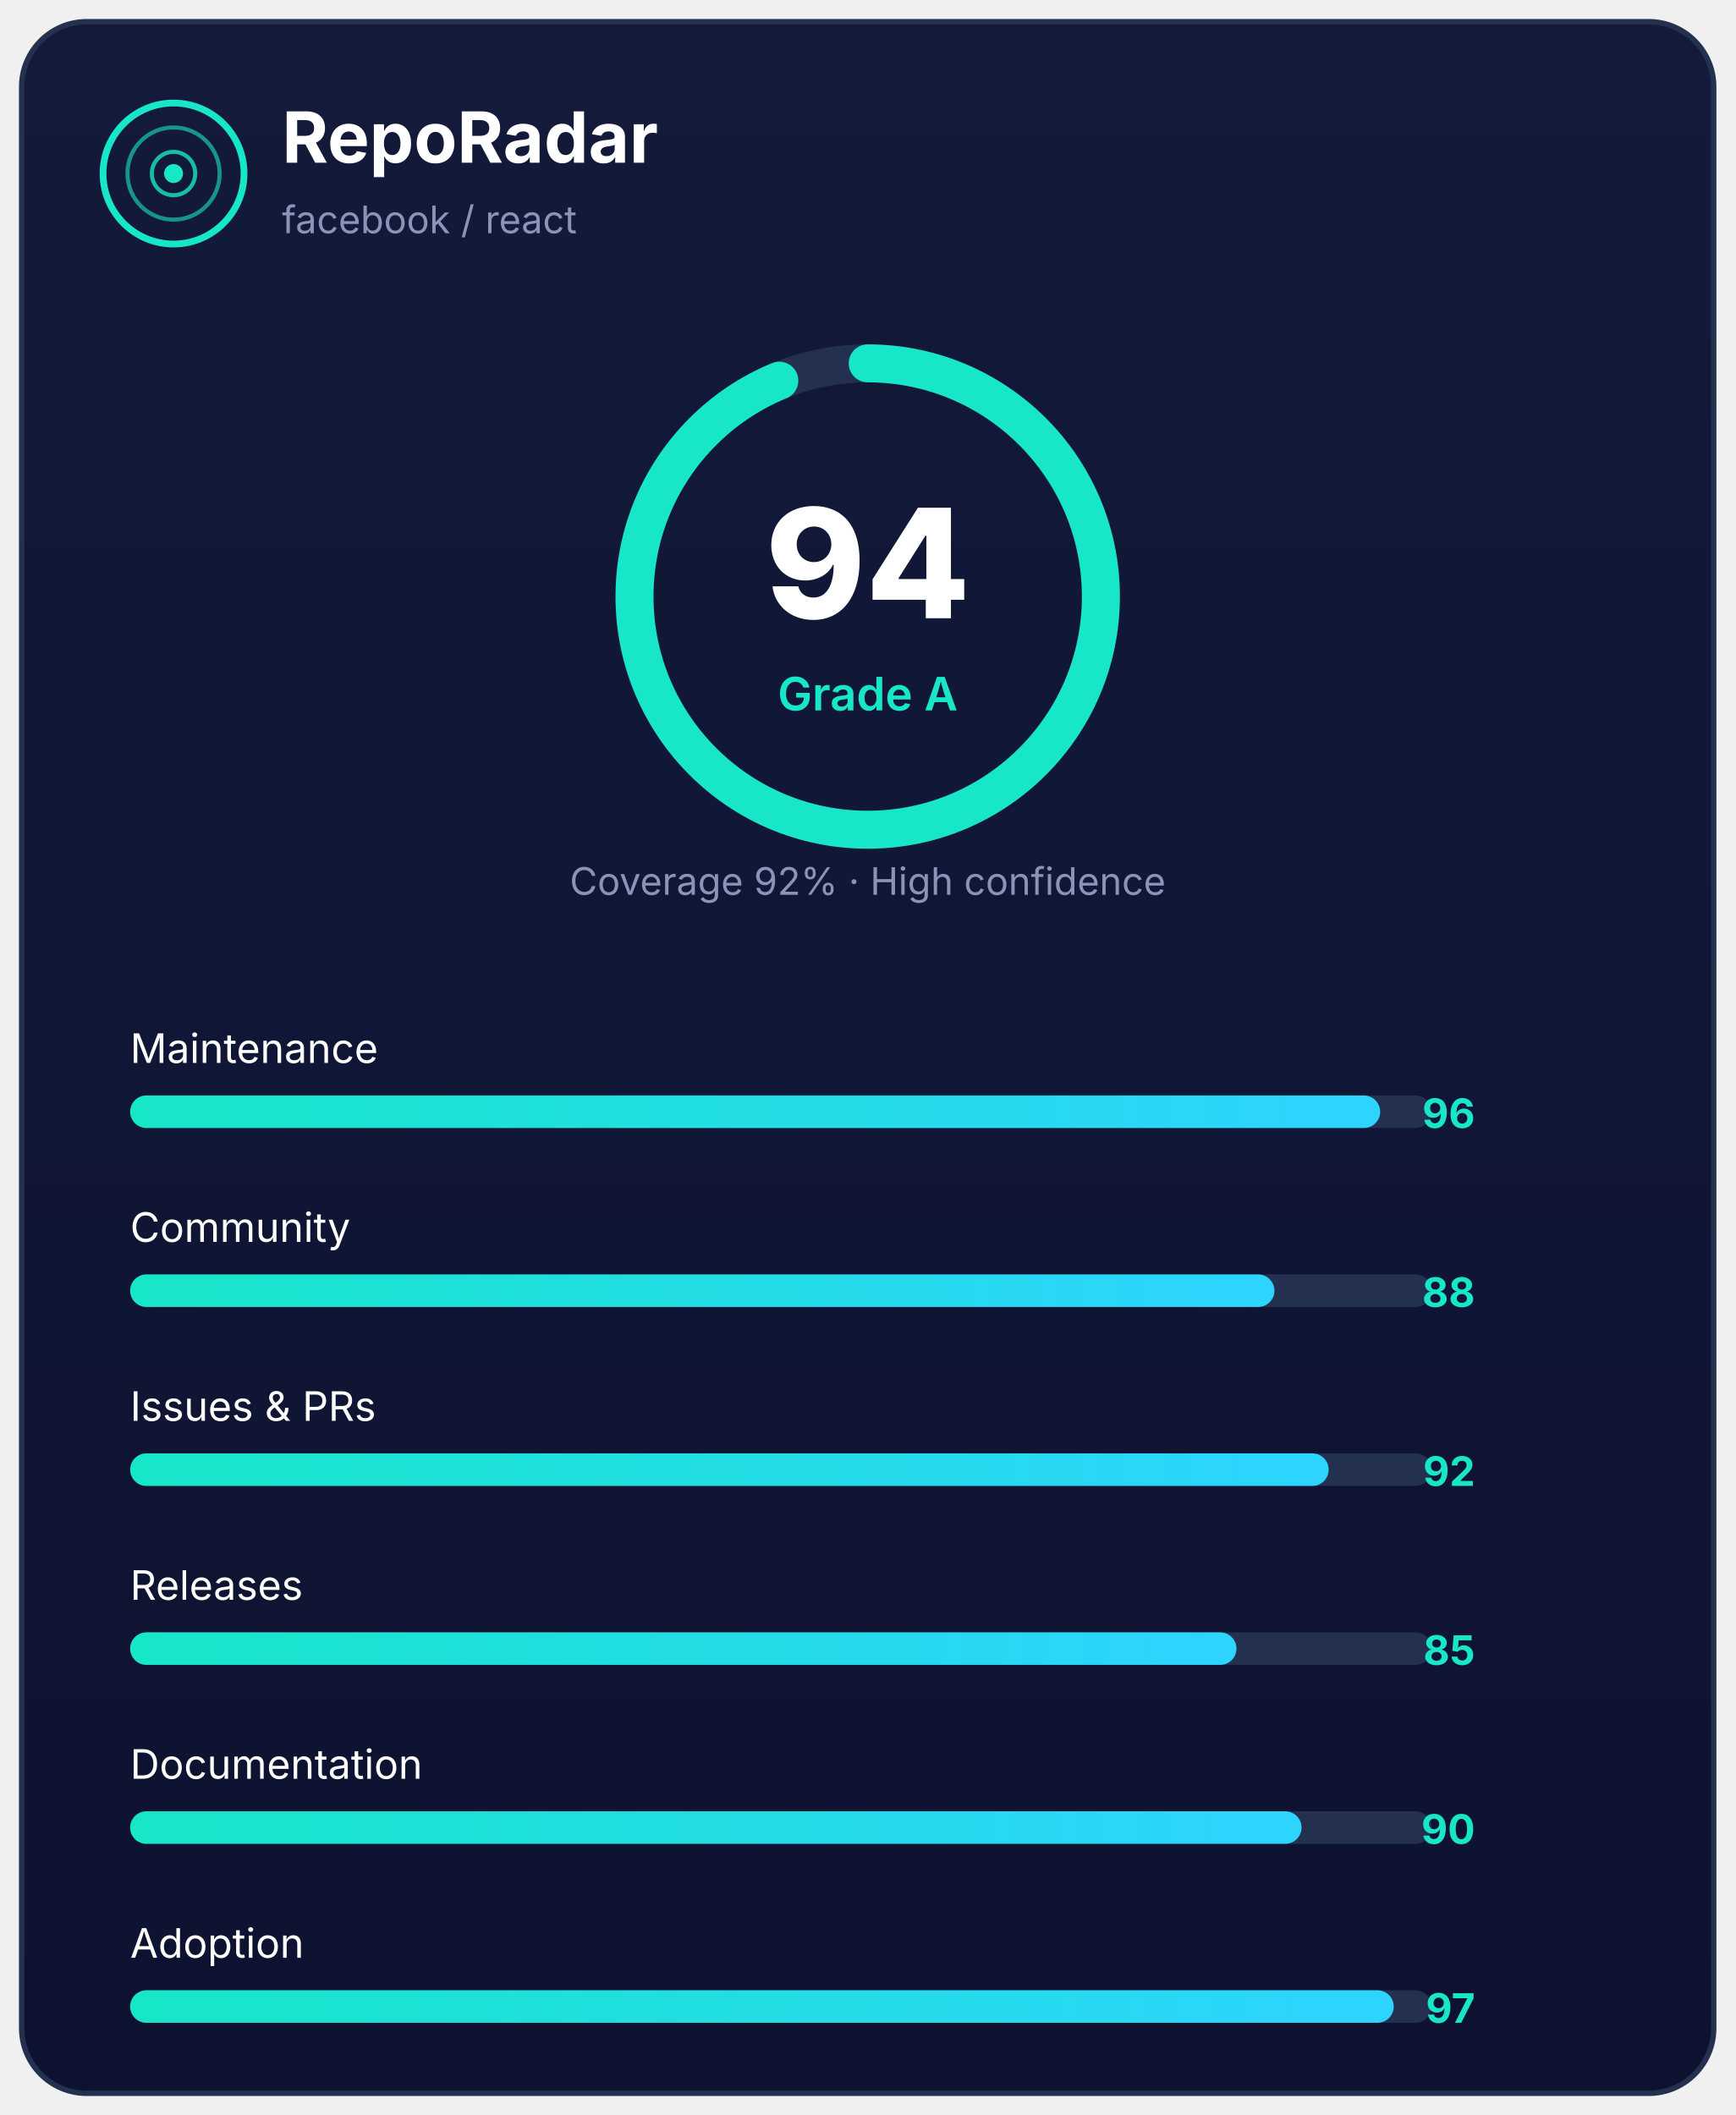
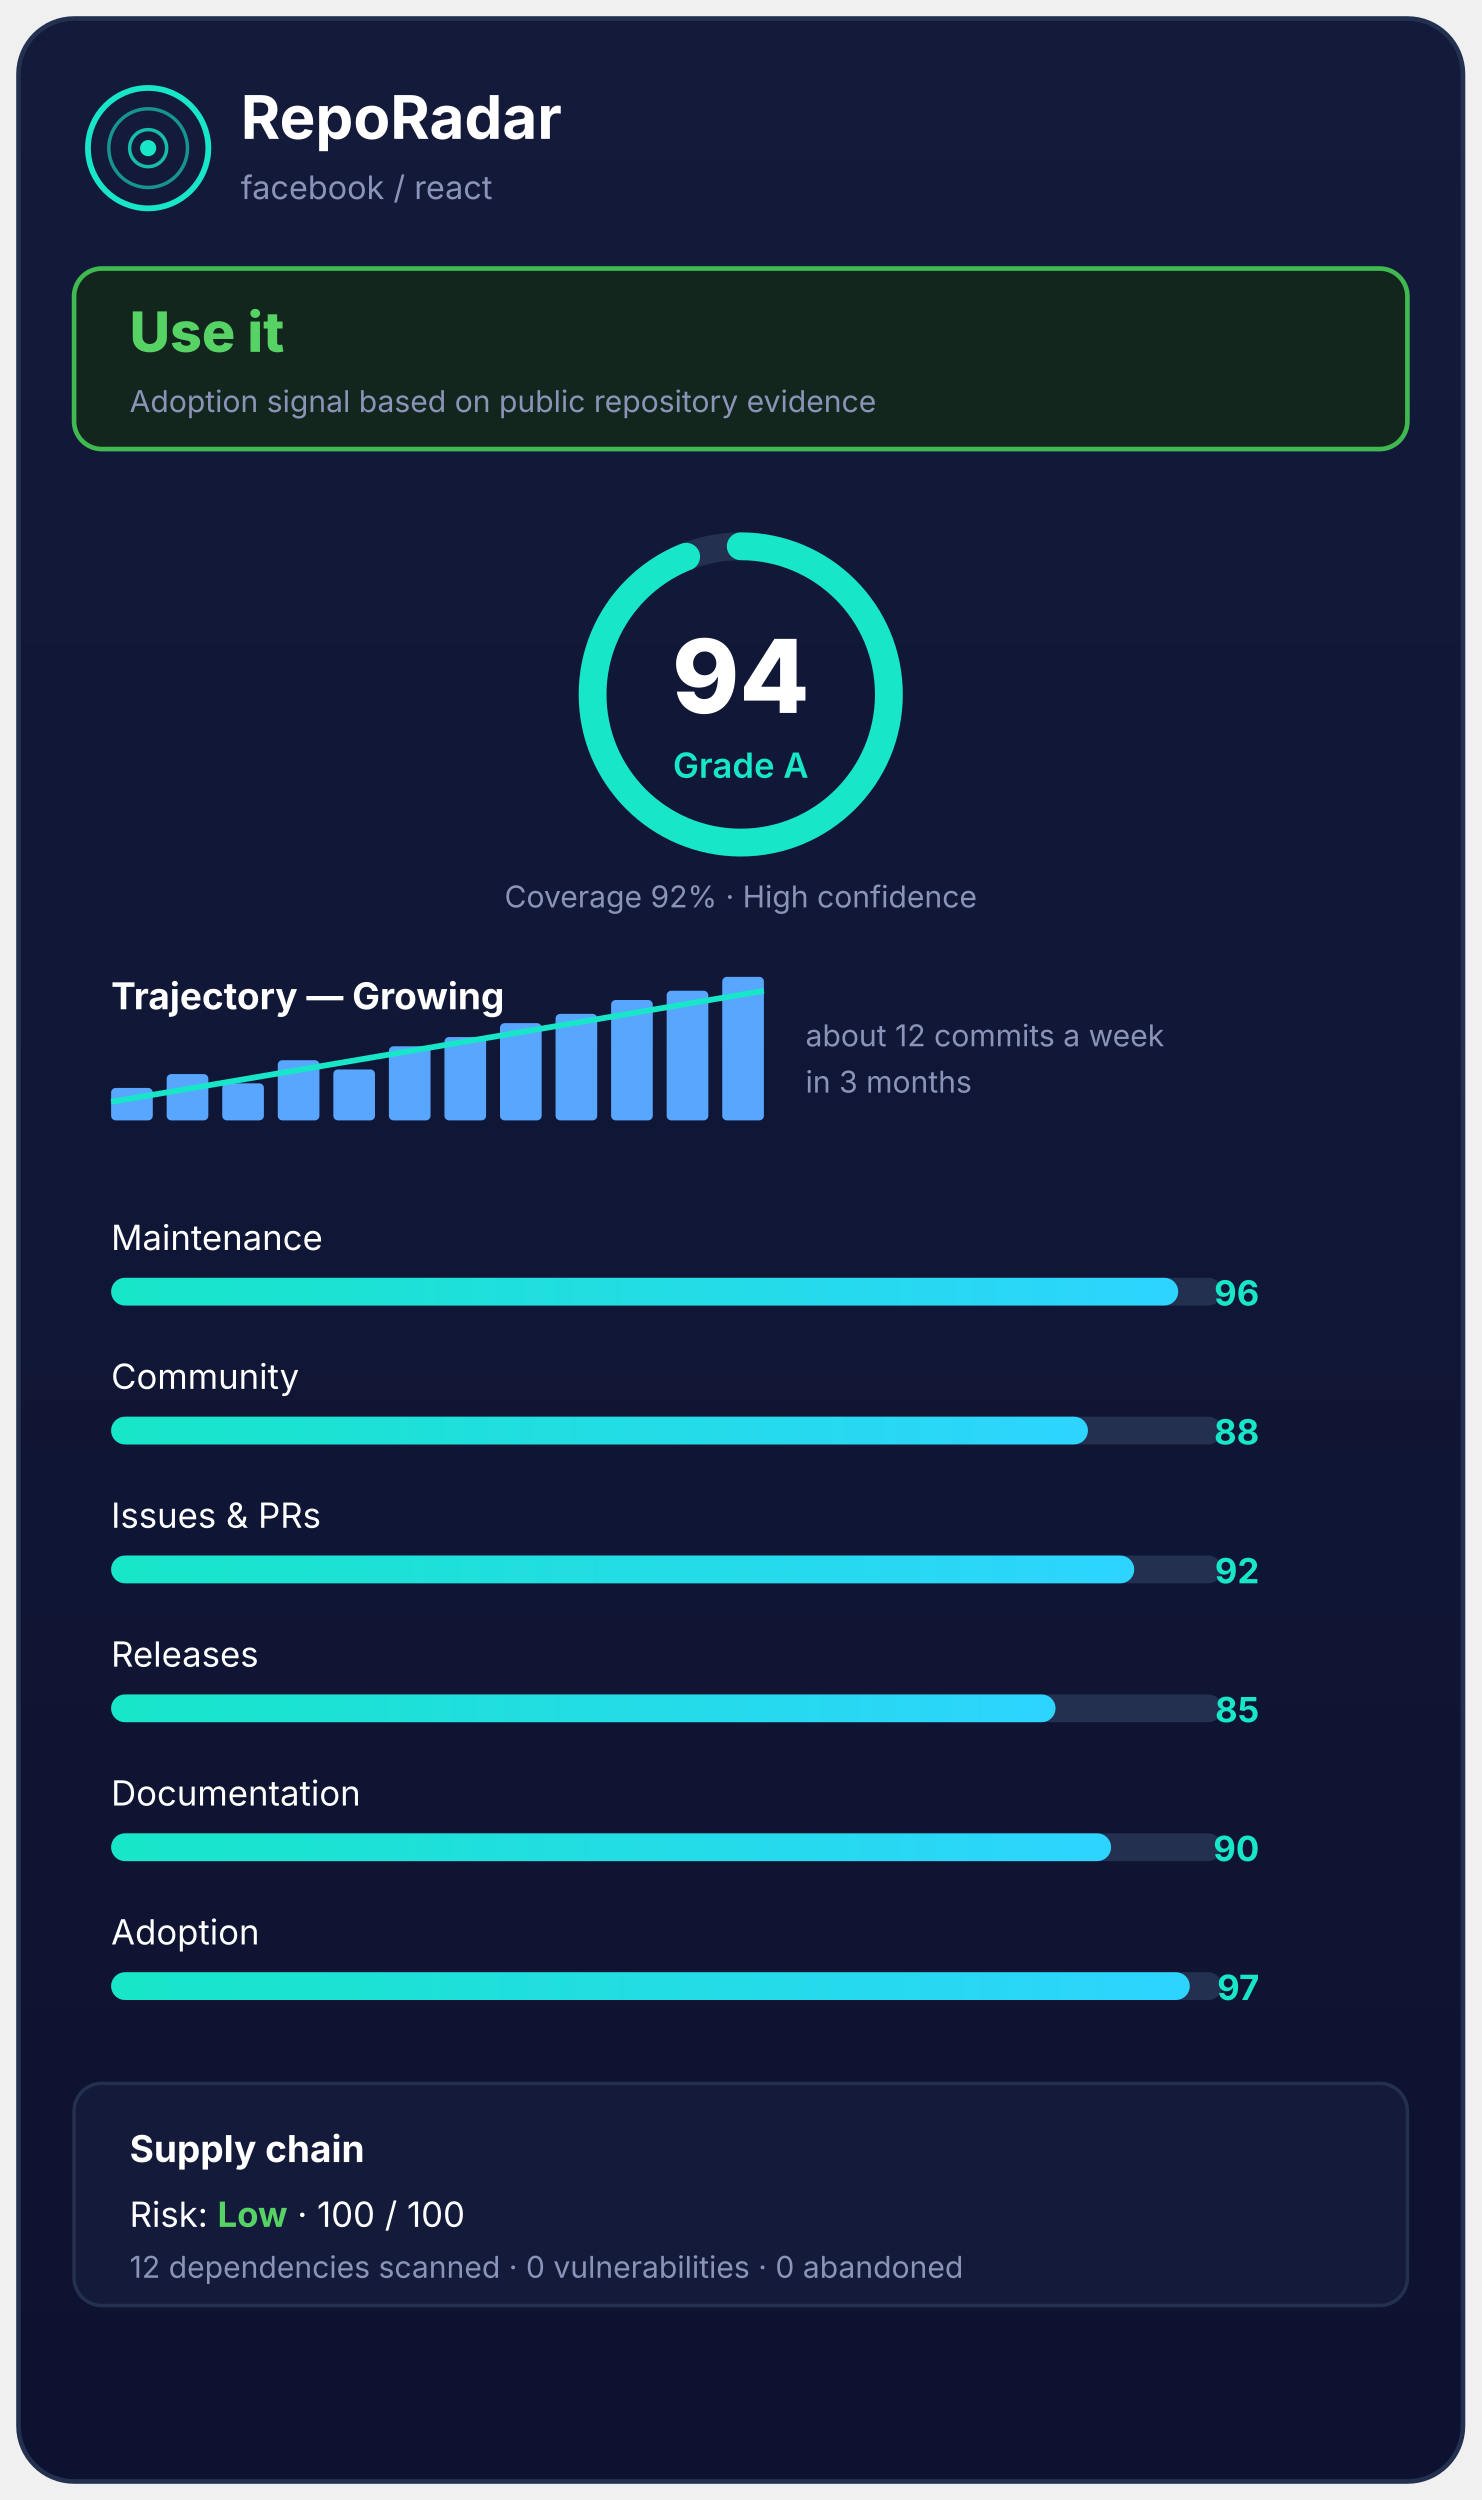
- <svg xmlns="http://www.w3.org/2000/svg" width="640" height="780" viewBox="0 0 640 780" font-family="system-ui, -apple-system, 'Segoe UI', sans-serif">
+ <svg xmlns="http://www.w3.org/2000/svg" width="640" height="1080" viewBox="0 0 640 1080" font-family="system-ui, -apple-system, 'Segoe UI', sans-serif">
  <defs>
    <linearGradient id="panelBg" x1="0" y1="0" x2="0" y2="1">
      <stop offset="0" stop-color="#131a3a" />
      <stop offset="1" stop-color="#0d1230" />
    </linearGradient>
    <linearGradient id="barFill" x1="0" y1="0" x2="1" y2="0">
      <stop offset="0" stop-color="#17e6c8" />
      <stop offset="1" stop-color="#2dd4ff" />
    </linearGradient>
  </defs>
-   <rect x="8" y="8" width="624" height="764" rx="24" fill="url(#panelBg)" stroke="#24304f" stroke-width="2" />
+   <rect x="8" y="8" width="624" height="1064" rx="24" fill="url(#panelBg)" stroke="#24304f" stroke-width="2" />
  <circle cx="64" cy="64" r="26" fill="none" stroke="#17e6c8" stroke-width="2.5" />
  <circle cx="64" cy="64" r="17" fill="none" stroke="#17e6c8" stroke-width="1.5" opacity="0.6" />
  <circle cx="64" cy="64" r="8" fill="none" stroke="#17e6c8" stroke-width="1.5" opacity="0.8" />
  <circle cx="64" cy="64" r="3.5" fill="#17e6c8" />
  <text x="104" y="60" font-size="26" font-weight="700" fill="#ffffff">RepoRadar</text>
  <text x="104" y="86" font-size="14" fill="#8b93b8">facebook / react</text>
-   <circle cx="320" cy="220" r="86" fill="none" stroke="#24304f" stroke-width="14" />
-   <circle cx="320" cy="220" r="86" fill="none" stroke="#17e6c8" stroke-width="14" stroke-linecap="round" stroke-dasharray="507 540" transform="rotate(-90 320 220)" />
-   <text x="320" y="228" font-size="56" font-weight="800" fill="#ffffff" text-anchor="middle">94</text>
-   <text x="320" y="262" font-size="17" font-weight="600" fill="#17e6c8" text-anchor="middle">Grade A</text>
-   <text x="320" y="330" font-size="14" fill="#8b93b8" text-anchor="middle">Coverage 92% · High confidence</text>
+   <rect x="32" y="116" width="576" height="78" rx="12" fill="#12261d" stroke="#3fb950" stroke-width="2" />
+   <text x="56" y="152" font-size="24" font-weight="800" fill="#56d364">Use it</text>
+   <text x="56" y="178" font-size="13" fill="#8b93b8">Adoption signal based on public repository evidence</text>
+   <circle cx="320" cy="300" r="64" fill="none" stroke="#24304f" stroke-width="12" />
+   <circle cx="320" cy="300" r="64" fill="none" stroke="#17e6c8" stroke-width="12" stroke-linecap="round" stroke-dasharray="378 402" transform="rotate(-90 320 300)" />
+   <text x="320" y="308" font-size="44" font-weight="800" fill="#ffffff" text-anchor="middle">94</text>
+   <text x="320" y="336" font-size="15" font-weight="600" fill="#17e6c8" text-anchor="middle">Grade A</text>
+   <text x="320" y="392" font-size="13" fill="#8b93b8" text-anchor="middle">Coverage 92% · High confidence</text>
+   <text x="48" y="436" font-size="16" font-weight="700" fill="#ffffff">Trajectory — Growing</text>
+   <g fill="#58a6ff">
+     <rect x="48" y="470" width="18" height="14" rx="2" />
+     <rect x="72" y="464" width="18" height="20" rx="2" />
+     <rect x="96" y="468" width="18" height="16" rx="2" />
+     <rect x="120" y="458" width="18" height="26" rx="2" />
+     <rect x="144" y="462" width="18" height="22" rx="2" />
+     <rect x="168" y="452" width="18" height="32" rx="2" />
+     <rect x="192" y="448" width="18" height="36" rx="2" />
+     <rect x="216" y="442" width="18" height="42" rx="2" />
+     <rect x="240" y="438" width="18" height="46" rx="2" />
+     <rect x="264" y="432" width="18" height="52" rx="2" />
+     <rect x="288" y="428" width="18" height="56" rx="2" />
+     <rect x="312" y="422" width="18" height="62" rx="2" />
+   </g>
+   <line x1="48" y1="476" x2="330" y2="428" stroke="#17e6c8" stroke-width="2.5" />
+   <text x="348" y="452" font-size="13" fill="#8b93b8">about 12 commits a week</text>
+   <text x="348" y="472" font-size="13" fill="#8b93b8">in 3 months</text>
  <g font-size="15" fill="#ffffff">
-     <text x="48" y="392">Maintenance</text>
-     <rect x="48" y="404" width="480" height="12" rx="6" fill="#24304f" />
-     <rect x="48" y="404" width="461" height="12" rx="6" fill="url(#barFill)" />
-     <text x="544" y="416" font-weight="700" fill="#17e6c8" text-anchor="end">96</text>
-     <text x="48" y="458">Community</text>
-     <rect x="48" y="470" width="480" height="12" rx="6" fill="#24304f" />
-     <rect x="48" y="470" width="422" height="12" rx="6" fill="url(#barFill)" />
-     <text x="544" y="482" font-weight="700" fill="#17e6c8" text-anchor="end">88</text>
-     <text x="48" y="524">Issues &amp; PRs</text>
-     <rect x="48" y="536" width="480" height="12" rx="6" fill="#24304f" />
-     <rect x="48" y="536" width="442" height="12" rx="6" fill="url(#barFill)" />
-     <text x="544" y="548" font-weight="700" fill="#17e6c8" text-anchor="end">92</text>
-     <text x="48" y="590">Releases</text>
-     <rect x="48" y="602" width="480" height="12" rx="6" fill="#24304f" />
-     <rect x="48" y="602" width="408" height="12" rx="6" fill="url(#barFill)" />
-     <text x="544" y="614" font-weight="700" fill="#17e6c8" text-anchor="end">85</text>
-     <text x="48" y="656">Documentation</text>
-     <rect x="48" y="668" width="480" height="12" rx="6" fill="#24304f" />
-     <rect x="48" y="668" width="432" height="12" rx="6" fill="url(#barFill)" />
-     <text x="544" y="680" font-weight="700" fill="#17e6c8" text-anchor="end">90</text>
-     <text x="48" y="722">Adoption</text>
-     <rect x="48" y="734" width="480" height="12" rx="6" fill="#24304f" />
-     <rect x="48" y="734" width="466" height="12" rx="6" fill="url(#barFill)" />
-     <text x="544" y="746" font-weight="700" fill="#17e6c8" text-anchor="end">97</text>
+     <text x="48" y="540">Maintenance</text>
+     <rect x="48" y="552" width="480" height="12" rx="6" fill="#24304f" />
+     <rect x="48" y="552" width="461" height="12" rx="6" fill="url(#barFill)" />
+     <text x="544" y="564" font-weight="700" fill="#17e6c8" text-anchor="end">96</text>
+     <text x="48" y="600">Community</text>
+     <rect x="48" y="612" width="480" height="12" rx="6" fill="#24304f" />
+     <rect x="48" y="612" width="422" height="12" rx="6" fill="url(#barFill)" />
+     <text x="544" y="624" font-weight="700" fill="#17e6c8" text-anchor="end">88</text>
+     <text x="48" y="660">Issues &amp; PRs</text>
+     <rect x="48" y="672" width="480" height="12" rx="6" fill="#24304f" />
+     <rect x="48" y="672" width="442" height="12" rx="6" fill="url(#barFill)" />
+     <text x="544" y="684" font-weight="700" fill="#17e6c8" text-anchor="end">92</text>
+     <text x="48" y="720">Releases</text>
+     <rect x="48" y="732" width="480" height="12" rx="6" fill="#24304f" />
+     <rect x="48" y="732" width="408" height="12" rx="6" fill="url(#barFill)" />
+     <text x="544" y="744" font-weight="700" fill="#17e6c8" text-anchor="end">85</text>
+     <text x="48" y="780">Documentation</text>
+     <rect x="48" y="792" width="480" height="12" rx="6" fill="#24304f" />
+     <rect x="48" y="792" width="432" height="12" rx="6" fill="url(#barFill)" />
+     <text x="544" y="804" font-weight="700" fill="#17e6c8" text-anchor="end">90</text>
+     <text x="48" y="840">Adoption</text>
+     <rect x="48" y="852" width="480" height="12" rx="6" fill="#24304f" />
+     <rect x="48" y="852" width="466" height="12" rx="6" fill="url(#barFill)" />
+     <text x="544" y="864" font-weight="700" fill="#17e6c8" text-anchor="end">97</text>
  </g>
+   <rect x="32" y="900" width="576" height="96" rx="12" fill="#131a3a" stroke="#24304f" stroke-width="1.5" />
+   <text x="56" y="934" font-size="16" font-weight="700" fill="#ffffff">Supply chain</text>
+   <text x="56" y="962" font-size="15" fill="#ffffff">Risk: <tspan font-weight="700" fill="#56d364">Low</tspan> · 100 / 100</text>
+   <text x="56" y="984" font-size="13" fill="#8b93b8">12 dependencies scanned · 0 vulnerabilities · 0 abandoned</text>
</svg>
